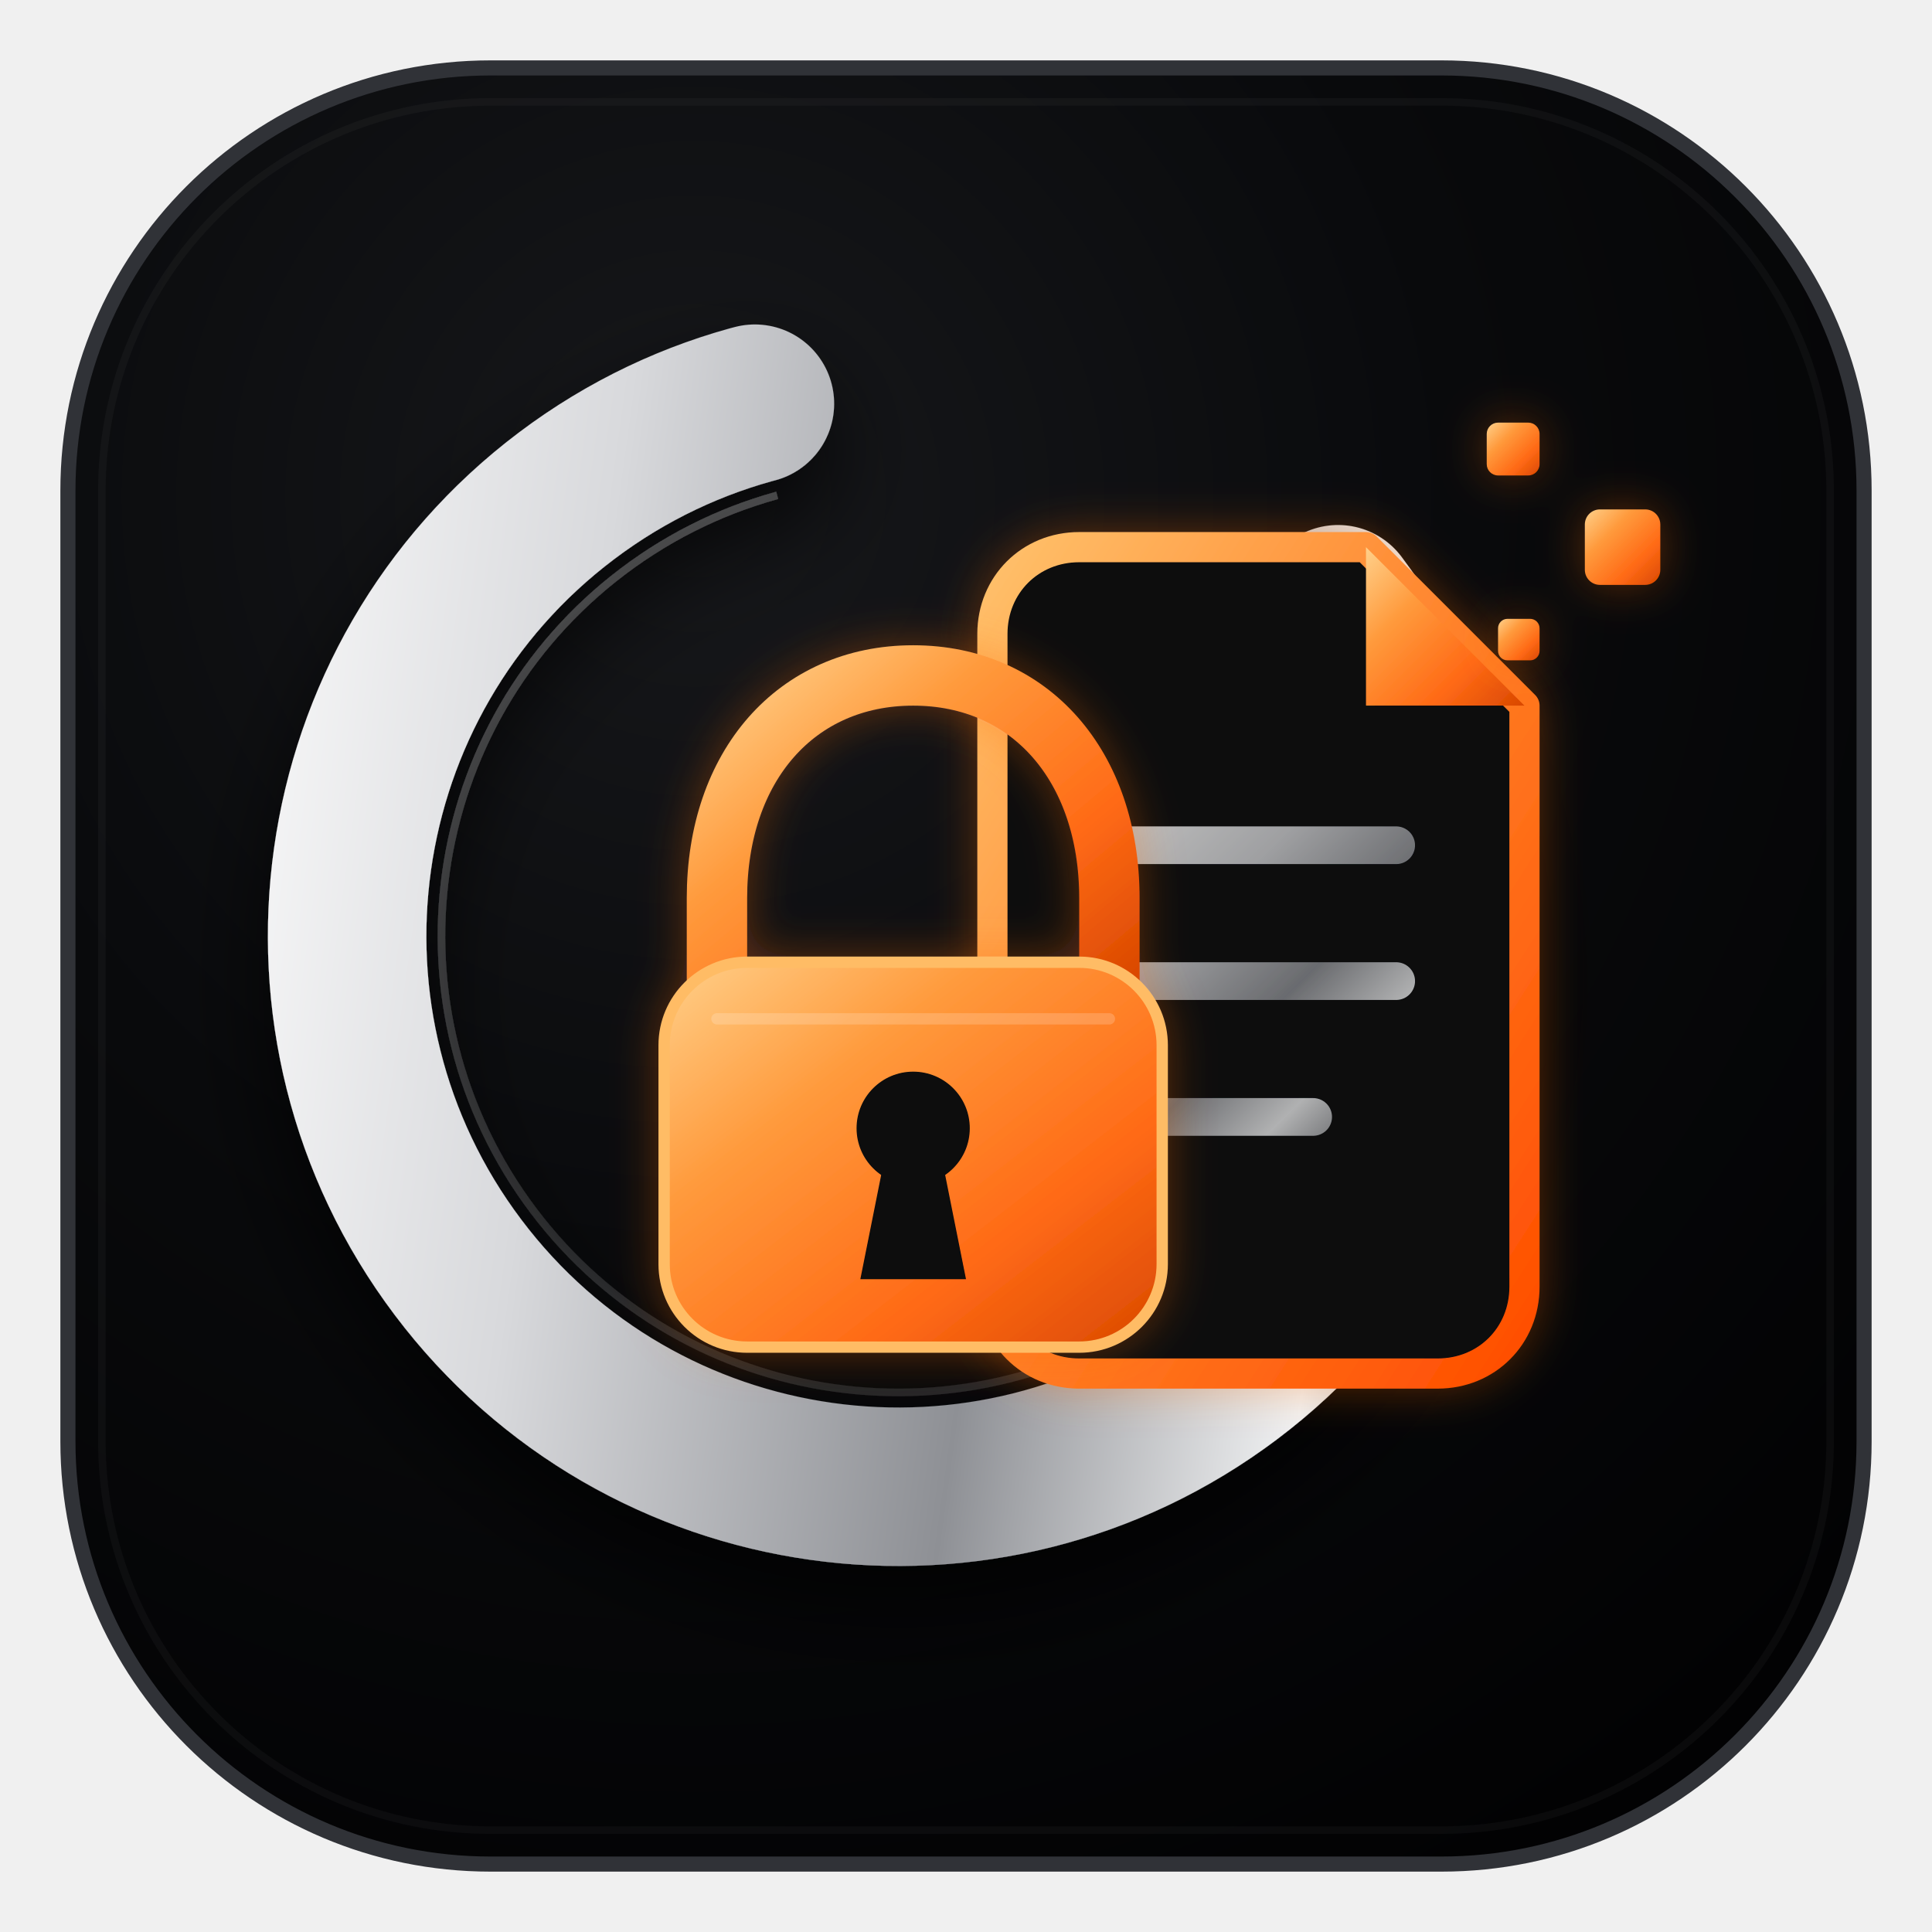
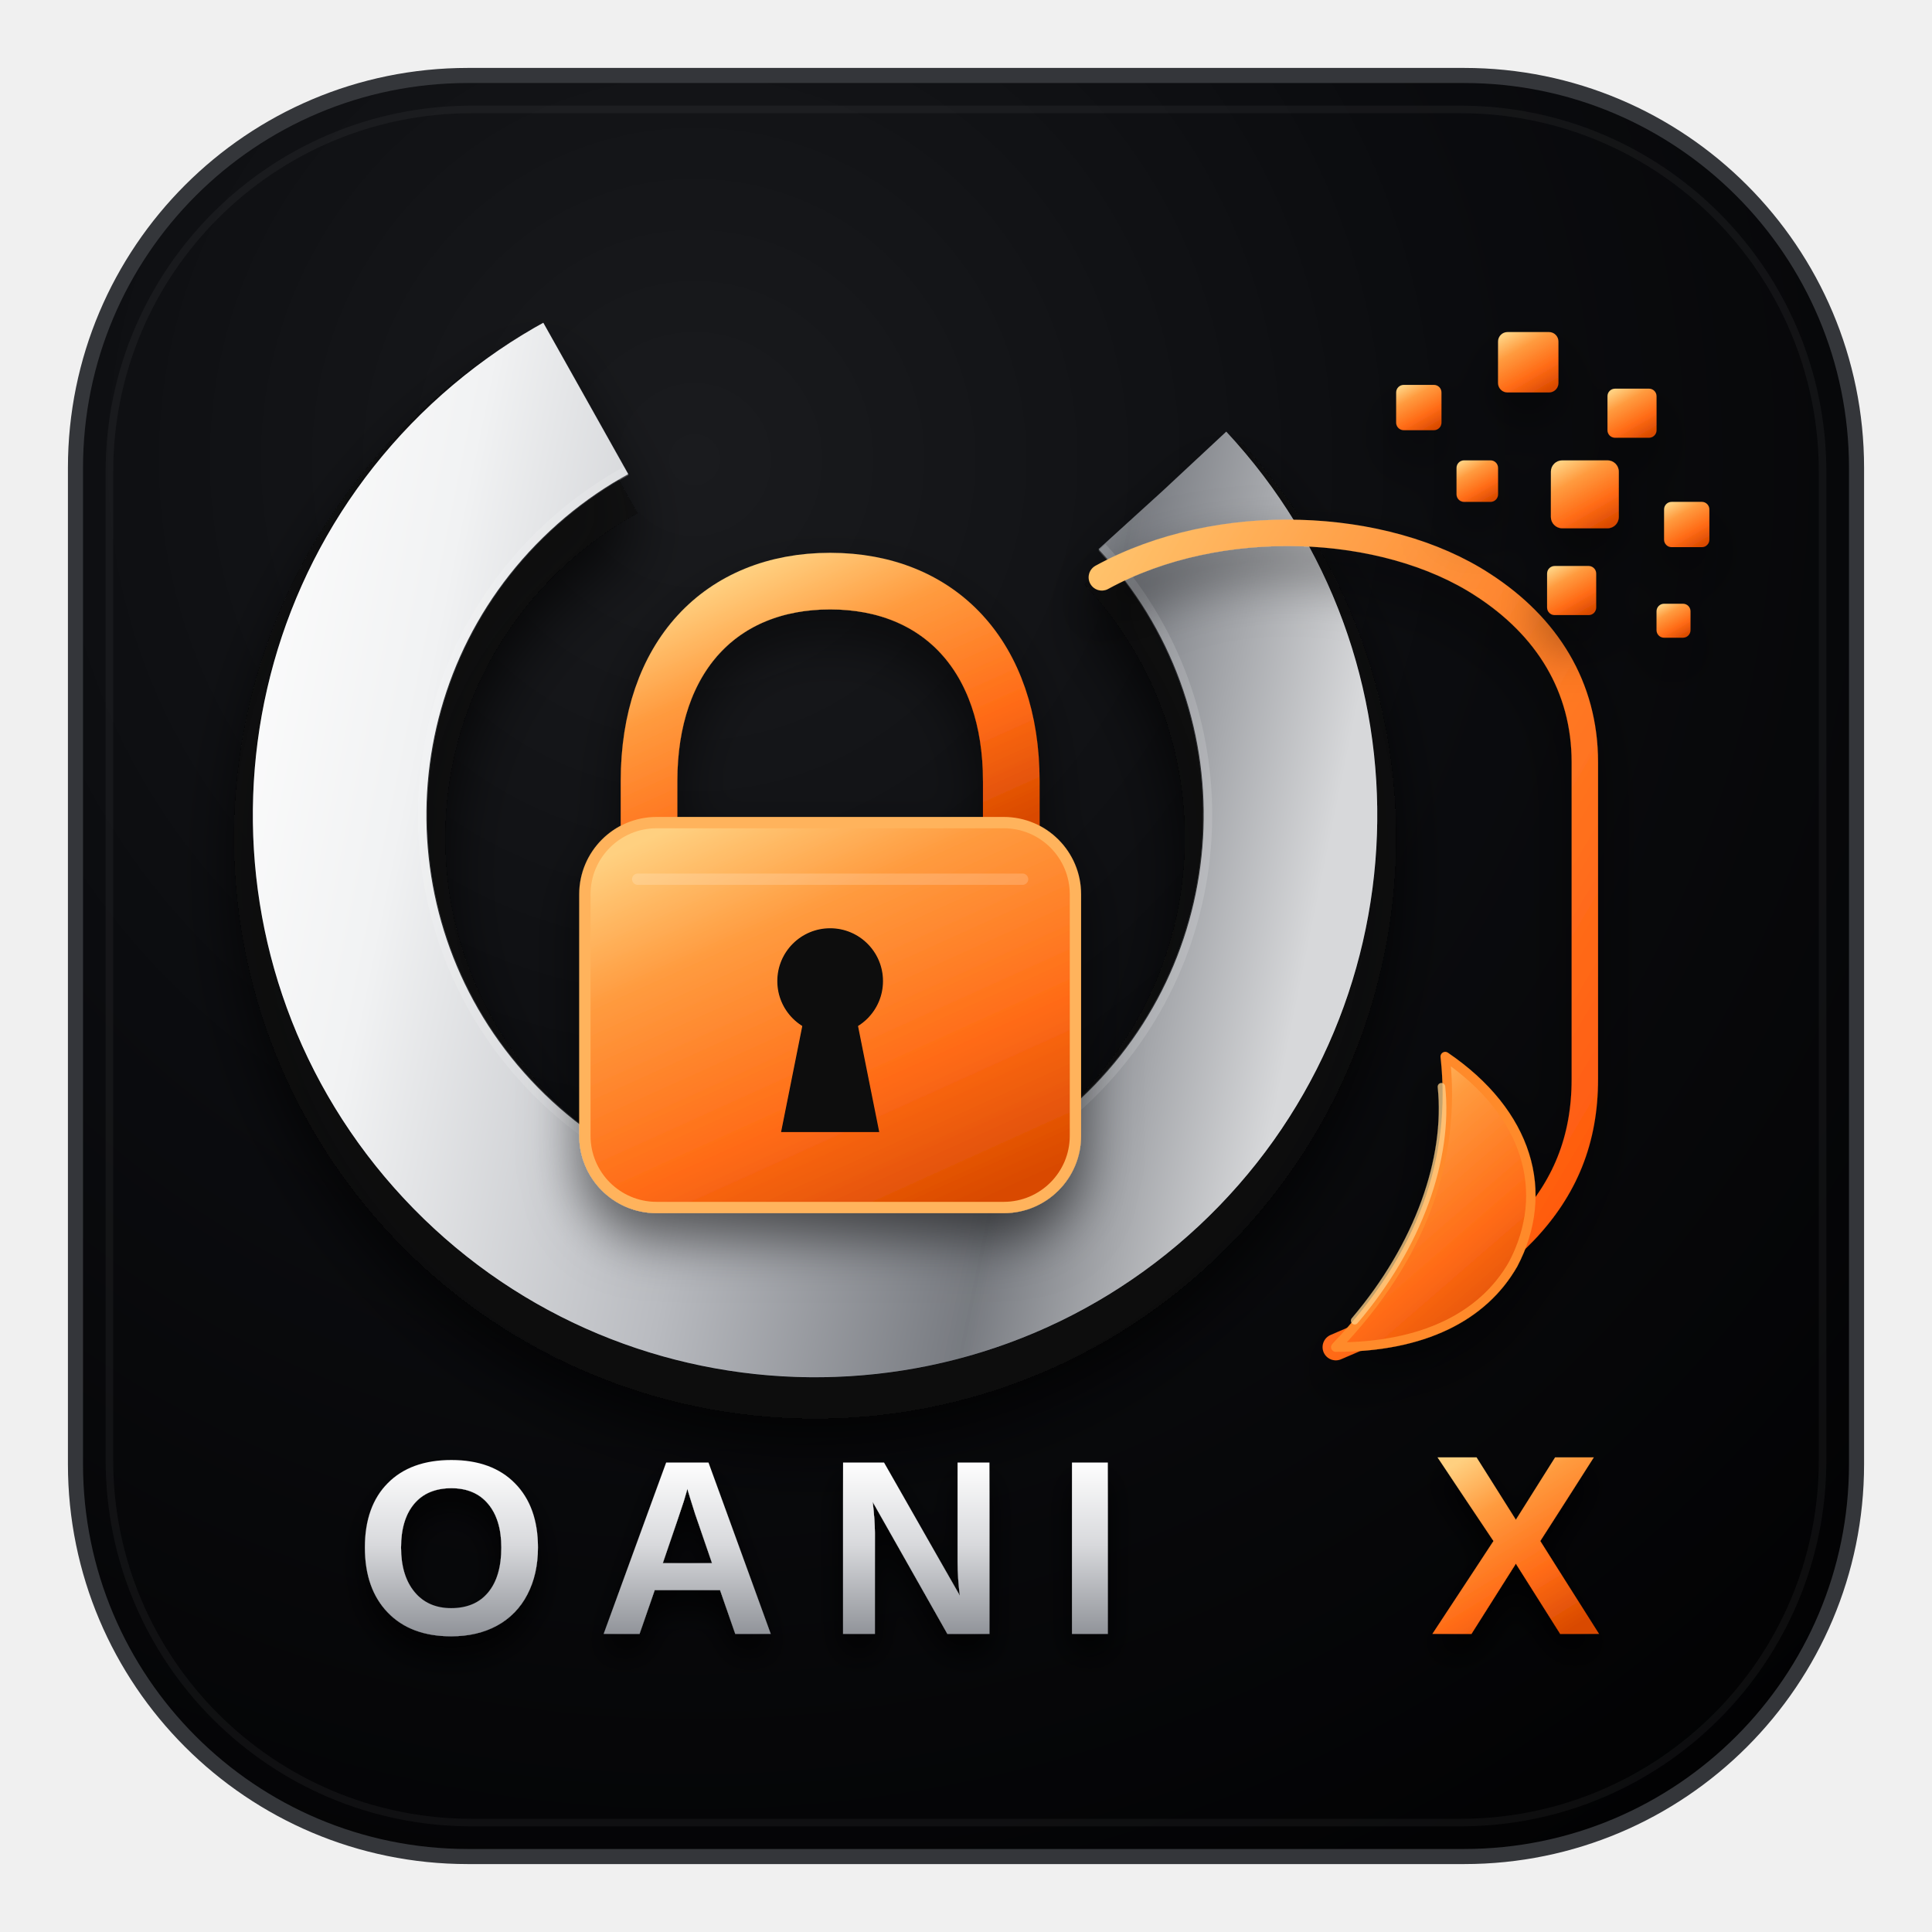
<svg xmlns="http://www.w3.org/2000/svg" viewBox="0 0 512 512" role="img" aria-labelledby="title desc">
  <defs>
-     <radialGradient id="bg" cx="35%" cy="24%" r="88%">
-       <stop offset="0" stop-color="#17181b" />
-       <stop offset="0.48" stop-color="#090a0c" />
+     <radialGradient id="bg" cx="35%" cy="22%" r="92%">
+       <stop offset="0" stop-color="#1a1b1e" />
+       <stop offset="0.46" stop-color="#0b0c0f" />
      <stop offset="1" stop-color="#020203" />
    </radialGradient>
-     <linearGradient id="silver" x1="0" y1="0" x2="1" y2="1">
+     <linearGradient id="silver" x1="0" y1="0" x2="0.72" y2="1">
      <stop offset="0" stop-color="#ffffff" />
-       <stop offset="0.28" stop-color="#d8d9dc" />
-       <stop offset="0.58" stop-color="#8e9095" />
-       <stop offset="0.8" stop-color="#f0f1f2" />
-       <stop offset="1" stop-color="#73757a" />
+       <stop offset="0.22" stop-color="#f1f2f3" />
+       <stop offset="0.52" stop-color="#b9bbc0" />
+       <stop offset="0.78" stop-color="#777a80" />
+       <stop offset="1" stop-color="#d7d8da" />
    </linearGradient>
-     <linearGradient id="orange" x1="0" y1="0" x2="1" y2="1">
-       <stop offset="0" stop-color="#ffd08a" />
-       <stop offset="0.32" stop-color="#ff9a3c" />
-       <stop offset="0.7" stop-color="#ff6a16" />
-       <stop offset="1" stop-color="#d94800" />
+     <linearGradient id="silverText" x1="0" y1="0" x2="0" y2="1">
+       <stop offset="0" stop-color="#ffffff" />
+       <stop offset="0.48" stop-color="#d8d9dc" />
+       <stop offset="1" stop-color="#8f9298" />
    </linearGradient>
-     <linearGradient id="orangeStroke" x1="0" y1="0" x2="1" y2="1">
-       <stop offset="0" stop-color="#ffc16b" />
-       <stop offset="0.55" stop-color="#ff7a22" />
-       <stop offset="1" stop-color="#ff4d00" />
+     <linearGradient id="orange" x1="0.2" y1="0" x2="0.78" y2="1">
+       <stop offset="0" stop-color="#ffd080" />
+       <stop offset="0.28" stop-color="#ff9b3f" />
+       <stop offset="0.68" stop-color="#ff6b16" />
+       <stop offset="1" stop-color="#d94a00" />
    </linearGradient>
-     <filter id="shadow" x="-35%" y="-35%" width="170%" height="170%">
-       <feDropShadow dx="0" dy="12" stdDeviation="12" flood-color="#000000" flood-opacity="0.72" />
+     <linearGradient id="orangeEdge" x1="0" y1="0" x2="1" y2="1">
+       <stop offset="0" stop-color="#ffc46d" />
+       <stop offset="0.5" stop-color="#ff8129" />
+       <stop offset="1" stop-color="#ff5108" />
+     </linearGradient>
+     <filter id="softShadow" x="-35%" y="-35%" width="170%" height="180%">
+       <feDropShadow dx="0" dy="10" stdDeviation="8" flood-color="#000000" flood-opacity="0.78" />
    </filter>
    <filter id="orangeGlow" x="-45%" y="-45%" width="190%" height="190%">
-       <feDropShadow dx="0" dy="0" stdDeviation="6" flood-color="#ff6a16" flood-opacity="0.34" />
+       <feDropShadow dx="0" dy="0" stdDeviation="4" flood-color="#ff741b" flood-opacity="0.32" />
+       <feDropShadow dx="0" dy="7" stdDeviation="7" flood-color="#000000" flood-opacity="0.54" />
+     </filter>
+     <filter id="wordShadow" x="-20%" y="-40%" width="140%" height="190%">
+       <feDropShadow dx="0" dy="5" stdDeviation="4" flood-color="#000000" flood-opacity="0.82" />
    </filter>
  </defs>
-   <rect x="18" y="18" width="476" height="476" rx="112" fill="url(#bg)" stroke="#303237" stroke-width="4" />
-   <rect x="27" y="27" width="458" height="458" rx="103" fill="none" stroke="#ffffff" stroke-opacity="0.035" stroke-width="2" />
-   <g filter="url(#shadow)">
-     <circle cx="238" cy="248" r="146" fill="none" stroke="url(#silver)" stroke-width="42" stroke-linecap="round" stroke-dasharray="744 174" transform="rotate(-37 238 248)" />
-     <circle cx="238" cy="248" r="121" fill="none" stroke="#ffffff" stroke-opacity="0.09" stroke-width="2" stroke-dasharray="616 145" transform="rotate(-37 238 248)" />
+   <rect x="20" y="20" width="472" height="472" rx="104" fill="url(#bg)" stroke="#34363a" stroke-width="4" />
+   <rect x="29" y="29" width="454" height="454" rx="96" fill="none" stroke="#ffffff" stroke-opacity="0.045" stroke-width="2" />
+   <g filter="url(#softShadow)">
+     <circle cx="216" cy="222" r="126" fill="none" stroke="#090a0c" stroke-width="56" stroke-linecap="butt" stroke-dasharray="625 167" transform="rotate(-43 216 222)" opacity="0.72" />
+     <circle cx="216" cy="216" r="126" fill="none" stroke="url(#silver)" stroke-width="46" stroke-linecap="butt" stroke-dasharray="625 167" transform="rotate(-43 216 216)" />
+     <circle cx="216" cy="216" r="104" fill="none" stroke="#ffffff" stroke-opacity="0.14" stroke-width="2.5" stroke-dasharray="516 138" transform="rotate(-43 216 216)" />
  </g>
  <g filter="url(#orangeGlow)">
-     <path d="M286 145h76l42 42v154c0 13-10 23-23 23H286c-13 0-23-10-23-23V168c0-13 10-23 23-23Z" fill="#090a0c" stroke="url(#orangeStroke)" stroke-width="8" stroke-linejoin="round" />
-     <path d="M362 145v42h42Z" fill="url(#orange)" />
-     <path d="M296 224h74M296 260h74M296 296h52" fill="none" stroke="url(#silver)" stroke-width="10" stroke-linecap="round" opacity="0.72" />
+     <path d="M292 153          C323 136 367 138 393 155          C410 166 420 182 420 202          V286          C420 318 399 338 354 357" fill="none" stroke="url(#orangeEdge)" stroke-width="7" stroke-linecap="round" stroke-linejoin="round" />
+     <path d="M354 357          C377 333 386 307 383 280          C405 295 411 316 401 335          C393 349 377 357 354 357Z" fill="url(#orange)" stroke="#ff8a2a" stroke-width="2.5" stroke-linejoin="round" />
+     <path d="M359 350 C376 330 384 307 382 288" fill="none" stroke="#ffd18a" stroke-opacity="0.74" stroke-width="2" stroke-linecap="round" />
  </g>
  <g filter="url(#orangeGlow)">
-     <path d="M190 266v-28c0-35 21-59 52-59s52 24 52 59v28" fill="none" stroke="url(#orange)" stroke-width="16" stroke-linecap="round" />
-     <rect x="176" y="255" width="132" height="102" rx="22" fill="url(#orange)" stroke="#ffbc65" stroke-width="3" />
-     <circle cx="242" cy="299" r="15" fill="#090a0c" />
-     <path d="M234 309h16l6 30h-28Z" fill="#090a0c" />
-     <path d="M190 270h104" stroke="#ffffff" stroke-opacity="0.18" stroke-width="3" stroke-linecap="round" />
+     <path d="M172 228 V207          C172 174 191 154 220 154          C249 154 268 174 268 207          V228" fill="none" stroke="url(#orange)" stroke-width="15" stroke-linecap="round" />
+     <rect x="155" y="218" width="130" height="102" rx="19" fill="url(#orange)" stroke="#ffb35b" stroke-width="3" />
+     <path d="M169 233 H271" stroke="#ffffff" stroke-opacity="0.18" stroke-width="3" stroke-linecap="round" />
+     <circle cx="220" cy="260" r="14" fill="#090a0c" />
+     <path d="M213 270 H227 L233 300 H207Z" fill="#090a0c" />
+   </g>
+   <g fill="none" stroke="url(#silver)" stroke-width="8" stroke-linecap="round" filter="url(#softShadow)" opacity="0.78">
+     <path d="M304 199 H373" />
+     <path d="M304 231 H373" />
+     <path d="M304 263 H373" />
+     <path d="M304 295 H350" />
  </g>
  <g fill="url(#orange)" filter="url(#orangeGlow)">
-     <rect x="394" y="112" width="14" height="14" rx="3" />
-     <rect x="420" y="135" width="20" height="20" rx="4" />
-     <rect x="397" y="164" width="11" height="11" rx="2.5" />
+     <rect x="370" y="102" width="12" height="12" rx="2" />
+     <rect x="397" y="88" width="16" height="16" rx="2.5" />
+     <rect x="426" y="103" width="13" height="13" rx="2" />
+     <rect x="386" y="122" width="11" height="11" rx="2" />
+     <rect x="411" y="122" width="18" height="18" rx="3" />
+     <rect x="441" y="133" width="12" height="12" rx="2" />
+     <rect x="410" y="150" width="13" height="13" rx="2" />
+     <rect x="439" y="160" width="9" height="9" rx="2" />
+   </g>
+   <g filter="url(#wordShadow)" font-family="Arial, Helvetica, sans-serif" font-weight="600">
+     <text x="94" y="433" fill="url(#silverText)" font-size="66" letter-spacing="13" textLength="270" lengthAdjust="spacingAndGlyphs">OANI</text>
+     <text x="379" y="433" fill="url(#orange)" font-size="68" font-weight="650" textLength="48" lengthAdjust="spacingAndGlyphs">X</text>
  </g>
</svg>
